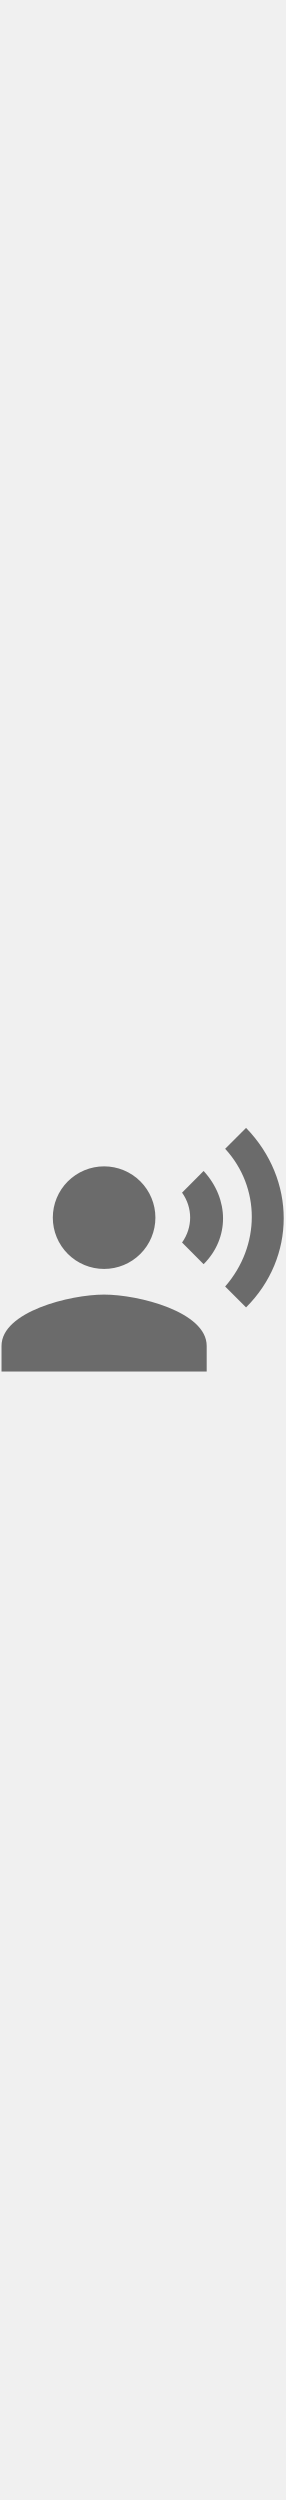
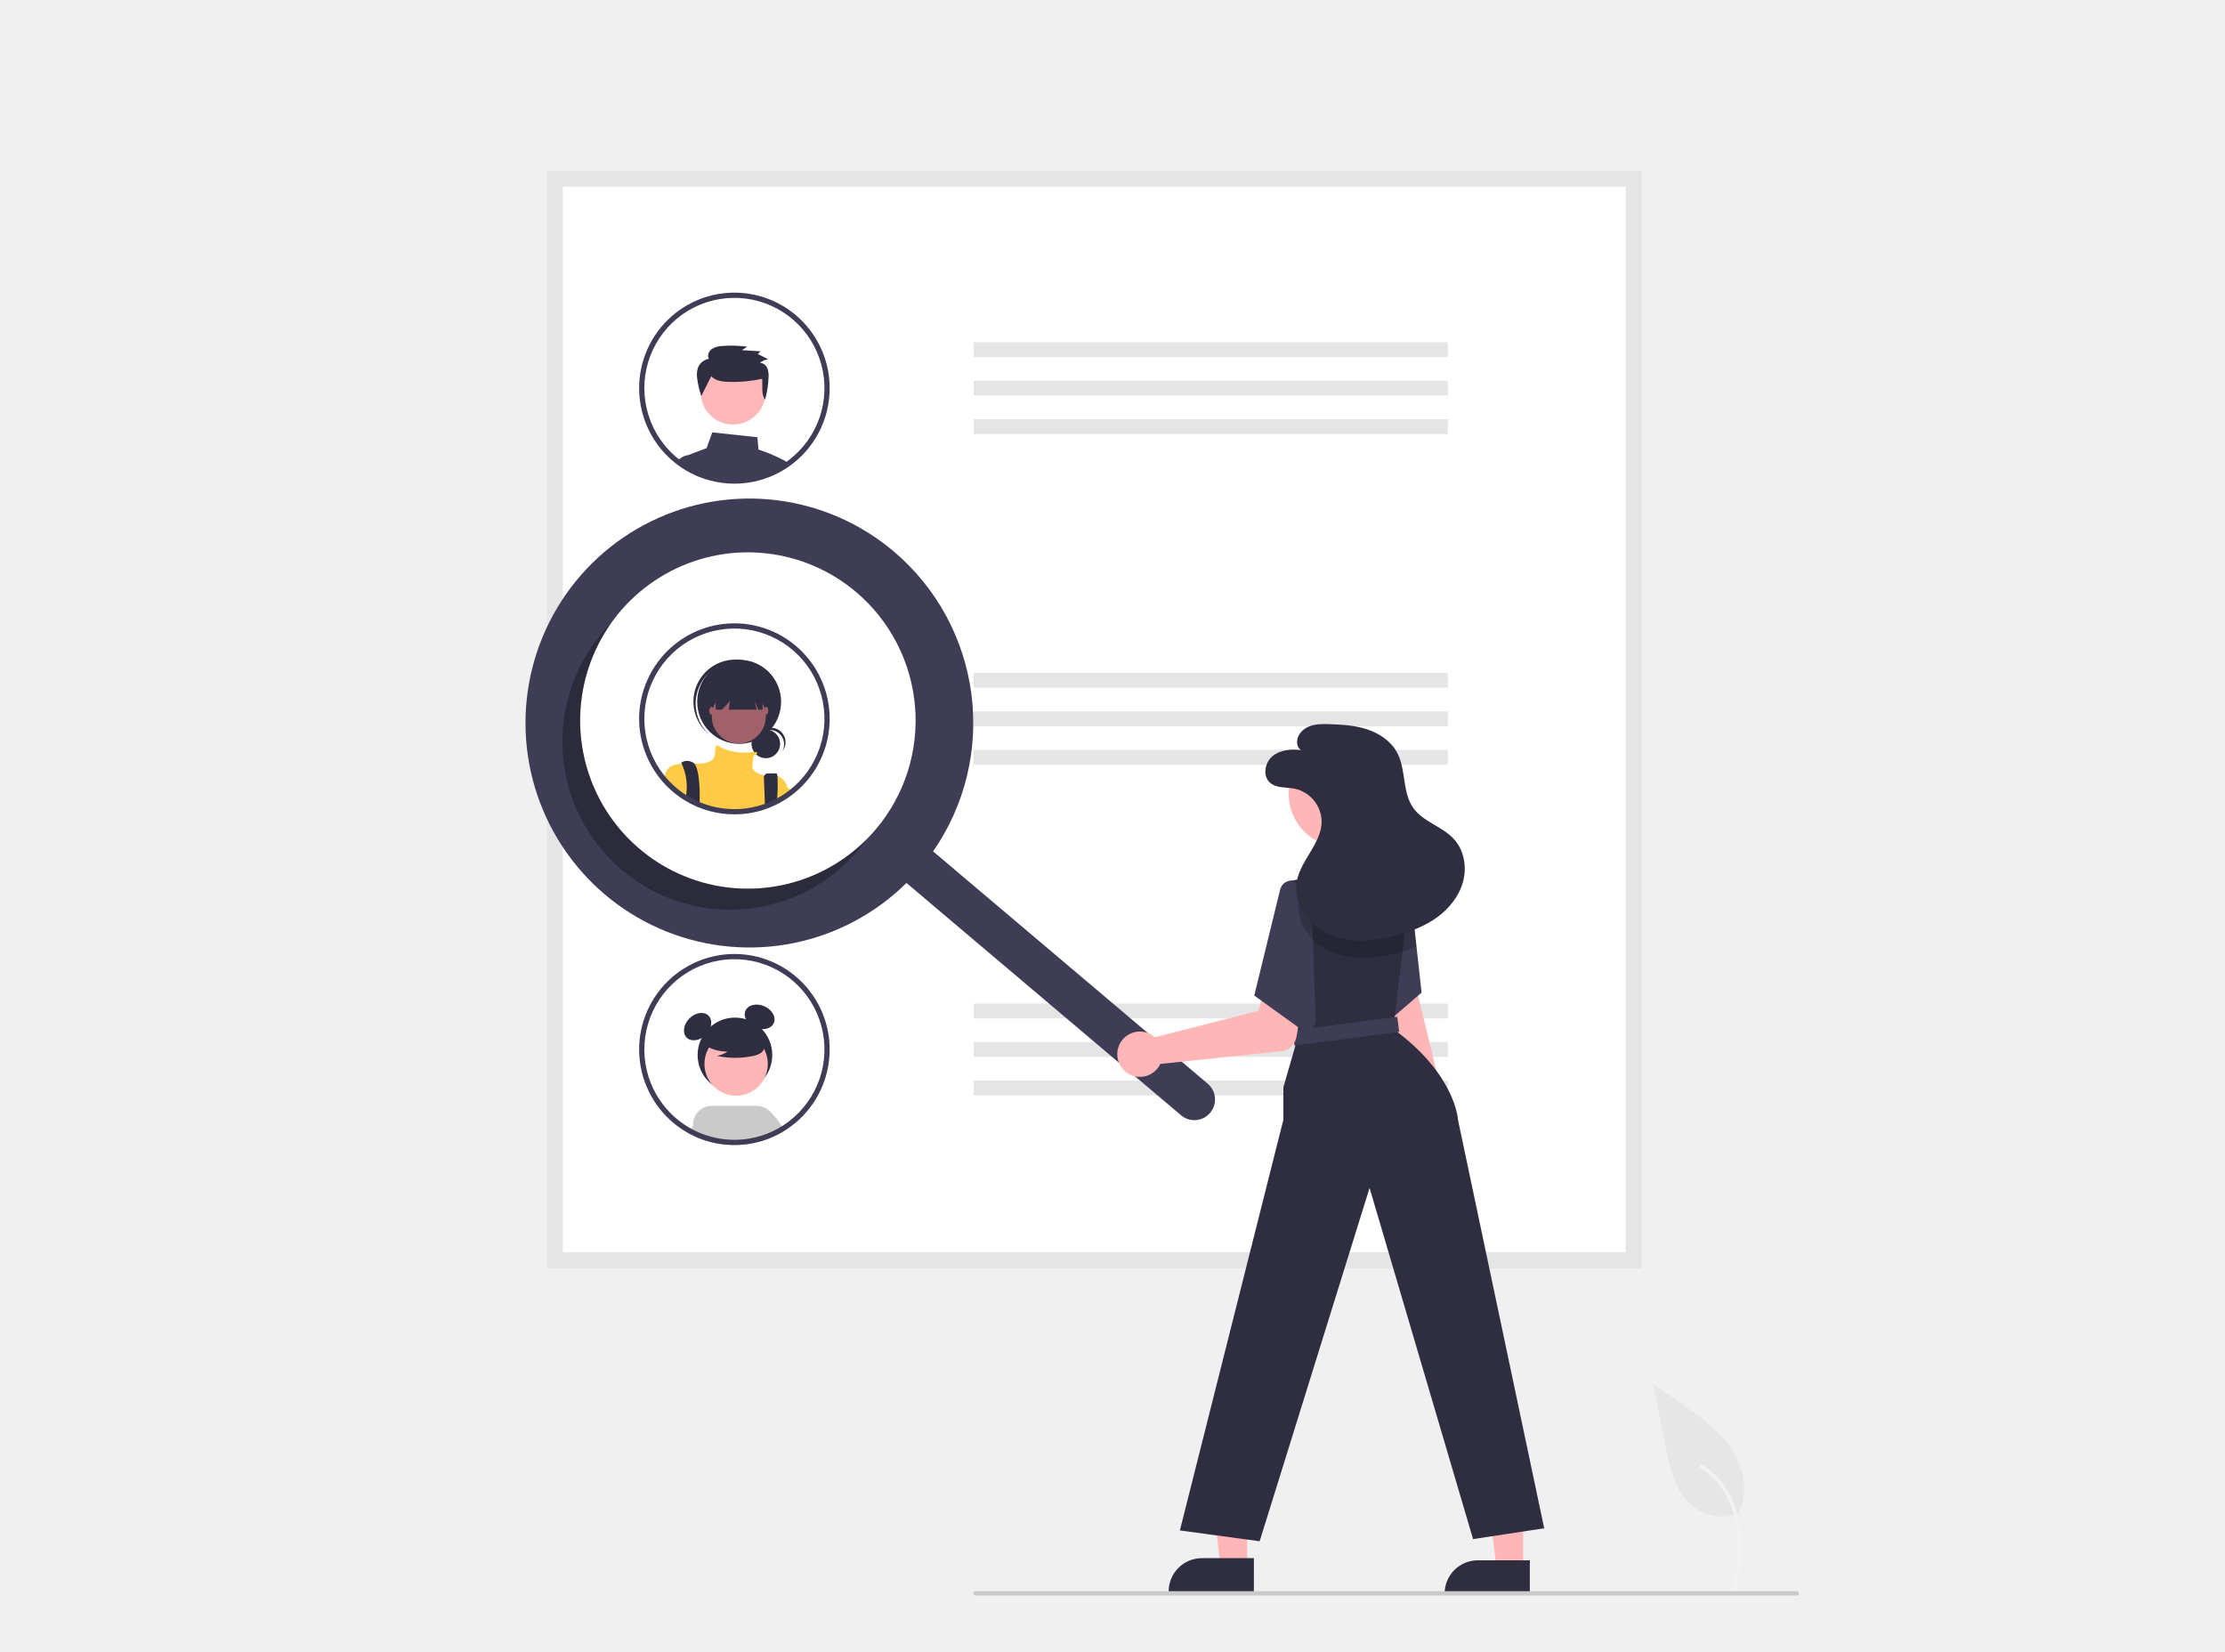
- <svg xmlns="http://www.w3.org/2000/svg" width="8" height="70" viewBox="0 0 81 70" fill="none">
-   <path d="M29.513 11.287C33.37 11.287 37.069 12.819 39.796 15.546C42.523 18.273 44.055 21.972 44.055 25.828C44.055 29.685 42.523 33.383 39.796 36.11C37.069 38.837 33.37 40.37 29.513 40.37C25.657 40.37 21.958 38.837 19.231 36.11C16.504 33.383 14.972 29.685 14.972 25.828C14.972 21.972 16.504 18.273 19.231 15.546C21.958 12.819 25.657 11.287 29.513 11.287ZM29.513 47.64C39.22 47.64 58.596 52.511 58.596 62.181V69.452H0.431V62.181C0.431 52.511 19.807 47.64 29.513 47.64ZM57.724 12.596C65.067 20.593 65.067 31.681 57.724 39.024L51.616 32.881C54.67 28.591 54.67 23.029 51.616 18.739L57.724 12.596ZM69.756 0.381C84.043 15.104 83.934 37.134 69.756 51.276L63.831 45.35C73.901 33.789 73.901 17.285 63.831 6.306L69.756 0.381Z" fill="#6B6B6B" />
+ <svg xmlns="http://www.w3.org/2000/svg" width="512" height="380" viewBox="0 0 512 380" fill="none">
+   <g clip-path="url(#clip0_1689_17409)">
+     <path d="M400.172 348.281C398.345 348.925 396.384 349.086 394.477 348.749C392.57 348.413 390.782 347.589 389.285 346.359C385.472 343.15 384.275 337.864 383.303 332.969L380.426 318.492L386.45 322.651C390.782 325.641 395.211 328.727 398.211 333.058C401.211 337.39 402.52 343.303 400.11 347.989" fill="#E6E6E6" />
+     <path d="M399.657 365.808C400.267 361.356 400.894 356.847 400.466 352.347C400.086 348.351 398.871 344.447 396.394 341.247C395.08 339.551 393.481 338.098 391.668 336.954C391.195 336.655 390.761 337.406 391.231 337.703C394.367 339.69 396.792 342.623 398.158 346.081C399.666 349.926 399.908 354.118 399.646 358.202C399.489 360.672 399.156 363.125 398.82 365.577C398.793 365.688 398.809 365.805 398.865 365.904C398.922 366.004 399.014 366.078 399.123 366.111C399.233 366.141 399.351 366.126 399.451 366.069C399.551 366.012 399.624 365.918 399.655 365.808L399.657 365.808Z" fill="#F2F2F2" />
+     <path d="M377.825 291.86H125.806V39.217H377.825V291.86Z" fill="white" />
+     <path d="M377.825 291.86H125.806V39.217H377.825V291.86ZM129.529 288.127H374.101V42.95H129.529V288.127Z" fill="#E5E5E5" />
+     <path d="M333.179 78.742H224.044V82.15H333.179V78.742Z" fill="#E5E5E5" />
+     <path d="M333.179 87.603H224.044V91.011H333.179V87.603Z" fill="#E5E5E5" />
+     <path d="M333.179 96.467H224.044V99.875H333.179V96.467Z" fill="#E5E5E5" />
+     <path d="M333.179 154.83H224.044V158.238H333.179V154.83Z" fill="#E5E5E5" />
+     <path d="M333.179 163.691H224.044V167.099H333.179V163.691Z" fill="#E5E5E5" />
+     <path d="M333.179 172.551H224.044V175.959H333.179V172.551Z" fill="#E5E5E5" />
+     <path d="M333.179 230.918H224.044V234.326H333.179V230.918Z" fill="#E5E5E5" />
+     <path d="M333.179 239.777H224.044V243.185H333.179V239.777Z" fill="#E5E5E5" />
+     <path d="M333.179 248.639H224.044V252.047H333.179V248.639Z" fill="#E5E5E5" />
+     <path d="M180.355 105.895C178.49 104.91 176.544 104.089 174.538 103.441L174.283 100.605L163.91 99.484L162.591 103.11L158.869 104.51C158.735 104.561 158.609 104.627 158.491 104.707H158.487C158.279 104.848 158.102 105.03 157.967 105.242C157.831 105.453 157.741 105.69 157.7 105.938C157.66 106.185 157.669 106.437 157.727 106.68L157.924 107.489C158.207 107.658 158.499 107.82 158.79 107.974L158.975 108.069C159.4 108.289 159.833 108.499 160.277 108.692C160.368 108.731 160.466 108.771 160.557 108.81C160.565 108.814 160.568 108.814 160.576 108.818C160.785 108.905 160.993 108.988 161.206 109.067C161.904 109.334 162.616 109.563 163.339 109.753C165.184 110.246 167.085 110.495 168.994 110.495C169.69 110.495 170.379 110.463 171.06 110.396C172.615 110.252 174.151 109.941 175.64 109.469C175.644 109.469 175.648 109.465 175.652 109.465C176.593 109.165 177.512 108.799 178.403 108.372C178.407 108.368 178.415 108.368 178.419 108.364C178.619 108.27 178.812 108.167 179.009 108.069L179.103 108.021C179.261 107.938 179.418 107.856 179.576 107.769C179.969 107.552 180.355 107.323 180.736 107.078C180.843 107.015 180.945 106.948 181.051 106.877C181.201 106.779 181.35 106.676 181.496 106.569C181.13 106.333 180.748 106.108 180.355 105.895Z" fill="#3F3D56" />
+     <path d="M160.887 107.644L160.238 104.705H158.542C158.525 104.705 158.508 104.707 158.491 104.709H158.487C157.877 104.761 157.29 104.964 156.779 105.301C156.432 105.523 156.124 105.8 155.866 106.121C156.37 106.504 156.893 106.859 157.432 107.198L157.456 107.21C157.609 107.305 157.767 107.399 157.924 107.49C158.208 107.66 158.499 107.822 158.79 107.975L158.975 108.07C159.4 108.291 159.833 108.5 160.278 108.693C160.368 108.733 160.466 108.772 160.557 108.812C160.565 108.816 160.569 108.816 160.577 108.82C160.785 108.906 160.994 108.989 161.206 109.068L160.887 107.644Z" fill="#3F3D56" />
+     <path d="M168.689 97.694C172.815 97.694 176.16 94.34 176.16 90.204C176.16 86.068 172.815 82.715 168.689 82.715C164.563 82.715 161.218 86.068 161.218 90.204C161.218 94.34 164.563 97.694 168.689 97.694Z" fill="#FFB8B8" />
+     <path d="M163.673 86.555C164.447 87.472 165.755 87.731 166.963 87.837C169.785 87.994 172.616 87.762 175.376 87.149C175.547 88.81 175.081 90.602 176.057 91.969C176.515 90.314 176.781 88.612 176.85 86.896C176.923 86.16 176.827 85.417 176.57 84.723C176.432 84.376 176.2 84.074 175.9 83.852C175.6 83.63 175.244 83.497 174.872 83.468C175.428 83.045 176.08 82.766 176.77 82.655L174.398 81.46L175.007 80.833L170.713 80.569L171.956 79.777C170.084 79.519 168.19 79.459 166.306 79.598C165.425 79.599 164.561 79.839 163.806 80.295C163.097 80.803 162.688 81.813 163.128 82.56C162.577 82.65 162.058 82.881 161.62 83.229C161.183 83.577 160.841 84.031 160.628 84.548C160.358 85.371 160.293 86.247 160.438 87.1C160.6 88.469 160.917 89.816 161.384 91.113L163.673 86.555Z" fill="#2F2E41" />
+     <path d="M189.697 82.084C188.649 79.066 186.956 76.312 184.737 74.017C182.519 71.721 179.827 69.938 176.851 68.792C173.874 67.647 170.684 67.166 167.503 67.383C164.322 67.6 161.226 68.51 158.432 70.05C155.638 71.59 153.212 73.722 151.325 76.298C149.437 78.874 148.133 81.832 147.502 84.965C146.872 88.099 146.931 91.332 147.676 94.44C148.42 97.548 149.832 100.456 151.813 102.961C152.009 103.209 152.214 103.458 152.423 103.699C152.438 103.714 152.45 103.73 152.466 103.746C152.979 104.338 153.524 104.902 154.099 105.434C154.249 105.572 154.406 105.714 154.563 105.849C154.862 106.117 155.169 106.373 155.488 106.618C155.614 106.717 155.736 106.815 155.866 106.91C156.37 107.292 156.893 107.648 157.432 107.987L157.456 107.999C157.609 108.093 157.767 108.188 157.924 108.279C158.207 108.448 158.499 108.61 158.79 108.764L158.975 108.859C159.4 109.08 159.833 109.289 160.277 109.482C160.368 109.521 160.466 109.561 160.557 109.6C160.565 109.604 160.568 109.604 160.576 109.608C160.785 109.695 160.993 109.778 161.206 109.857C161.904 110.124 162.616 110.353 163.339 110.543C165.184 111.036 167.085 111.285 168.994 111.285C169.69 111.285 170.379 111.253 171.06 111.186C172.615 111.042 174.151 110.731 175.64 110.259C175.644 110.259 175.648 110.255 175.652 110.255C176.593 109.955 177.512 109.59 178.403 109.162C178.407 109.158 178.415 109.158 178.419 109.155C178.619 109.06 178.812 108.957 179.009 108.859L179.103 108.811C179.261 108.728 179.418 108.646 179.576 108.559C179.969 108.342 180.355 108.113 180.736 107.868C180.843 107.805 180.945 107.738 181.051 107.667C181.201 107.569 181.35 107.466 181.496 107.36C181.689 107.225 181.881 107.087 182.07 106.945C182.129 106.902 182.192 106.859 182.251 106.811C185.938 104.006 188.644 100.102 189.982 95.66C191.319 91.218 191.219 86.466 189.697 82.084ZM181.527 105.853C181.397 105.955 181.264 106.054 181.13 106.145C181 106.243 180.87 106.338 180.736 106.425C180.622 106.507 180.508 106.586 180.39 106.661L180.355 106.685C180.268 106.744 180.182 106.799 180.095 106.855C179.768 107.06 179.438 107.257 179.103 107.446L178.997 107.506C178.847 107.588 178.698 107.667 178.548 107.746C178.529 107.758 178.505 107.766 178.485 107.778L178.462 107.79C178.273 107.888 178.08 107.983 177.887 108.074C177.143 108.433 176.377 108.744 175.593 109.005C175.491 109.04 175.388 109.076 175.286 109.107C173.876 109.557 172.423 109.853 170.95 109.991C170.304 110.05 169.651 110.082 168.994 110.082C167.188 110.085 165.39 109.849 163.646 109.379C162.751 109.145 161.874 108.847 161.021 108.488C160.978 108.468 160.93 108.452 160.887 108.433C160.84 108.413 160.797 108.397 160.753 108.377C160.706 108.358 160.663 108.338 160.616 108.314C160.246 108.152 159.88 107.975 159.522 107.79L159.349 107.699C158.912 107.47 158.483 107.225 158.066 106.965C157.944 106.89 157.818 106.811 157.7 106.728C157.668 106.709 157.641 106.689 157.609 106.669C157.33 106.484 157.05 106.29 156.779 106.089C156.594 105.951 156.409 105.813 156.228 105.671C155.925 105.442 155.634 105.198 155.35 104.945C155.201 104.819 155.055 104.681 154.914 104.551C154.356 104.034 153.827 103.486 153.332 102.91C153.166 102.72 153.005 102.531 152.851 102.334C152.817 102.295 152.784 102.254 152.753 102.211C150.196 98.977 148.658 95.052 148.336 90.938C148.013 86.824 148.92 82.707 150.94 79.111C152.961 75.516 156.005 72.605 159.682 70.751C163.36 68.896 167.505 68.182 171.589 68.699C175.674 69.216 179.512 70.94 182.614 73.653C185.717 76.365 187.943 79.943 189.009 83.929C190.076 87.915 189.933 92.129 188.601 96.034C187.268 99.938 184.806 103.357 181.527 105.853Z" fill="#3F3D56" />
+     <path d="M189.697 158.172C188.649 155.153 186.957 152.4 184.738 150.105C182.519 147.809 179.828 146.026 176.851 144.88C173.874 143.735 170.684 143.254 167.503 143.471C164.322 143.688 161.227 144.598 158.432 146.138C155.638 147.678 153.213 149.81 151.325 152.386C149.437 154.962 148.133 157.92 147.503 161.053C146.873 164.186 146.932 167.42 147.676 170.528C148.421 173.636 149.832 176.544 151.813 179.049C152.01 179.297 152.214 179.546 152.423 179.786C152.439 179.802 152.45 179.818 152.466 179.834C152.979 180.426 153.524 180.99 154.099 181.522C154.249 181.66 154.406 181.802 154.564 181.936C154.863 182.205 155.17 182.461 155.488 182.706C156.111 183.198 156.76 183.655 157.432 184.075L157.456 184.086C157.893 184.359 158.337 184.611 158.79 184.852L158.975 184.947C159.4 185.167 159.833 185.376 160.278 185.57C160.368 185.609 160.466 185.649 160.557 185.688C160.565 185.692 160.569 185.692 160.577 185.696C161.475 186.071 162.398 186.383 163.339 186.631C165.184 187.124 167.085 187.373 168.994 187.373C169.691 187.373 170.379 187.341 171.06 187.274C172.615 187.13 174.151 186.819 175.641 186.347C175.645 186.347 175.648 186.343 175.652 186.343C176.593 186.043 177.512 185.677 178.403 185.25C178.407 185.246 178.415 185.246 178.419 185.242C178.619 185.148 178.812 185.045 179.009 184.946L179.104 184.899C179.261 184.816 179.418 184.733 179.576 184.647C179.969 184.43 180.355 184.201 180.737 183.956C180.843 183.893 180.945 183.826 181.051 183.755C181.398 183.526 181.74 183.282 182.071 183.033C182.13 182.99 182.193 182.946 182.252 182.899C185.938 180.094 188.644 176.19 189.982 171.748C191.319 167.306 191.22 162.554 189.697 158.172Z" fill="white" />
+     <path d="M176.228 174.453C178.043 174.453 179.514 172.978 179.514 171.159C179.514 169.34 178.043 167.865 176.228 167.865C174.414 167.865 172.943 169.34 172.943 171.159C172.943 172.978 174.414 174.453 176.228 174.453Z" fill="#2F2E41" />
+     <path d="M177.144 167.958C177.712 167.958 178.271 168.106 178.766 168.387C179.26 168.669 179.673 169.074 179.965 169.564C180.256 170.053 180.416 170.61 180.429 171.18C180.441 171.75 180.306 172.313 180.036 172.815C180.321 172.458 180.528 172.045 180.645 171.603C180.762 171.161 180.785 170.699 180.715 170.248C180.644 169.796 180.48 169.364 180.233 168.979C179.986 168.594 179.662 168.265 179.282 168.013C178.901 167.761 178.473 167.591 178.023 167.514C177.573 167.437 177.112 167.455 176.67 167.566C176.228 167.677 175.813 167.88 175.453 168.161C175.093 168.441 174.795 168.794 174.579 169.197C174.886 168.81 175.276 168.498 175.72 168.284C176.164 168.069 176.651 167.958 177.144 167.958Z" fill="#2F2E41" />
+     <path d="M170.089 171.154C175.419 171.154 179.74 166.822 179.74 161.478C179.74 156.135 175.419 151.803 170.089 151.803C164.758 151.803 160.437 156.135 160.437 161.478C160.437 166.822 164.758 171.154 170.089 171.154Z" fill="#2F2E41" />
+     <path d="M162.514 155.473C164.177 153.598 166.501 152.444 168.997 152.255C171.493 152.066 173.964 152.856 175.889 154.459C175.811 154.383 175.732 154.307 175.651 154.235C173.744 152.522 171.237 151.639 168.681 151.78C166.125 151.921 163.73 153.074 162.022 154.985C160.314 156.896 159.433 159.41 159.574 161.972C159.714 164.534 160.864 166.935 162.771 168.648C162.789 168.664 162.807 168.68 162.826 168.697C162.908 168.77 162.992 168.839 163.076 168.909C161.262 167.179 160.19 164.811 160.085 162.305C159.981 159.798 160.851 157.349 162.514 155.473Z" fill="#2F2E41" />
+     <path d="M170.007 171.072C173.44 171.072 176.223 168.282 176.223 164.841C176.223 161.399 173.44 158.609 170.007 158.609C166.574 158.609 163.791 161.399 163.791 164.841C163.791 168.282 166.574 171.072 170.007 171.072Z" fill="#A0616A" />
+     <path d="M181.13 181.075V183.166C180.748 183.41 180.363 183.639 179.969 183.856C179.812 183.943 179.655 184.026 179.497 184.109L179.403 184.156C179.206 184.255 179.013 184.357 178.812 184.452C178.809 184.456 178.8 184.456 178.797 184.46C177.906 184.887 176.987 185.252 176.046 185.553C176.042 185.553 176.038 185.557 176.034 185.557C174.545 186.029 173.009 186.34 171.453 186.484C170.773 186.551 170.084 186.582 169.387 186.582C167.478 186.583 165.577 186.333 163.733 185.841C162.792 185.593 161.869 185.28 160.97 184.906C160.962 184.902 160.958 184.902 160.95 184.898C160.86 184.858 160.762 184.819 160.671 184.779C160.226 184.586 159.793 184.377 159.368 184.156L159.184 184.061C158.731 183.821 158.286 183.568 157.85 183.296L157.826 183.284C157.153 182.864 156.504 182.407 155.882 181.915C155.563 181.671 155.256 181.414 154.957 181.146C154.8 181.012 154.642 180.87 154.493 180.732C153.918 180.2 153.373 179.636 152.86 179.043C152.928 178.633 153.028 178.228 153.159 177.832L153.163 177.828C153.186 177.761 153.214 177.695 153.245 177.631C153.267 177.575 153.292 177.519 153.32 177.465C154.024 176.144 155.3 175.816 156.881 175.745C157.775 175.706 158.762 175.749 159.805 175.738C160.356 175.734 160.927 175.714 161.497 175.663C165.098 175.335 164.445 173.205 164.606 172.057C164.768 170.944 165.767 171.907 165.834 171.97L165.838 171.974C167.876 172.93 170.13 173.326 172.37 173.122C172.756 173.075 173.142 173.047 173.527 173.035C174.543 173.023 174.322 173.315 173.972 173.556C173.802 173.668 173.625 173.768 173.441 173.856C173.441 173.856 173.279 174.842 173.114 176.317C172.957 177.73 175.656 178.393 175.881 178.444C175.885 178.447 175.891 178.448 175.896 178.448C176.882 178.191 177.92 178.219 178.891 178.527H178.895C179.45 178.731 179.945 179.071 180.335 179.516C180.726 179.962 180.999 180.497 181.13 181.075Z" fill="#FFCB47" />
+     <path d="M161.009 183.614C161.009 183.906 161.002 184.186 160.99 184.45C160.986 184.608 160.978 184.762 160.97 184.908C160.962 184.904 160.958 184.904 160.95 184.9C160.86 184.86 160.762 184.821 160.671 184.781C160.226 184.588 159.794 184.379 159.368 184.158L159.184 184.063C158.731 183.823 158.286 183.57 157.85 183.298C157.861 183.16 157.881 183.022 157.901 182.884C157.944 182.58 157.979 182.272 158.003 181.969C158.158 179.835 157.772 177.696 156.881 175.751V175.747C156.803 175.59 156.756 175.503 156.756 175.503C156.756 175.503 157.901 174.517 159.534 175.503C159.638 175.564 159.73 175.644 159.805 175.739C160.789 176.903 161.057 180.817 161.009 183.614Z" fill="#2F2E41" />
+     <path d="M178.879 183.076C178.863 183.517 178.84 183.979 178.812 184.448V184.452C178.808 184.456 178.8 184.456 178.797 184.46C177.906 184.887 176.987 185.253 176.046 185.553C176.042 185.553 176.038 185.557 176.034 185.557L175.991 184.448L175.987 184.302L175.778 178.906C175.773 178.784 175.792 178.662 175.835 178.547C175.877 178.432 175.943 178.328 176.027 178.239C176.111 178.151 176.213 178.08 176.325 178.032C176.437 177.984 176.557 177.959 176.679 177.959H178.675C178.773 177.959 178.844 178.16 178.891 178.523V178.527C178.988 180.042 178.984 181.561 178.879 183.076Z" fill="#2F2E41" />
+     <path d="M164.69 157.051V163.284H166.13L167.962 161.316L167.716 163.284H174.08L173.686 161.316L174.473 163.284H175.488V157.051H164.69Z" fill="#2F2E41" />
+     <path d="M163.709 164.429C163.98 164.429 164.199 164.025 164.199 163.527C164.199 163.029 163.98 162.625 163.709 162.625C163.438 162.625 163.218 163.029 163.218 163.527C163.218 164.025 163.438 164.429 163.709 164.429Z" fill="#A0616A" />
+     <path d="M176.305 164.429C176.576 164.429 176.796 164.025 176.796 163.527C176.796 163.029 176.576 162.625 176.305 162.625C176.034 162.625 175.814 163.029 175.814 163.527C175.814 164.025 176.034 164.429 176.305 164.429Z" fill="#A0616A" />
+     <path d="M182.464 182.243C182.134 182.492 181.791 182.736 181.445 182.965C181.339 183.036 181.236 183.103 181.13 183.166C180.748 183.411 180.363 183.64 179.969 183.857C179.812 183.943 179.654 184.026 179.497 184.109V179.762C179.497 179.762 180.127 180.267 181.13 181.107C181.256 181.213 181.386 181.324 181.524 181.442C181.815 181.687 182.13 181.955 182.464 182.243Z" fill="#FFCB47" />
+     <path d="M189.697 158.172C188.649 155.153 186.957 152.4 184.738 150.105C182.519 147.809 179.828 146.026 176.851 144.88C173.874 143.735 170.684 143.254 167.503 143.471C164.322 143.688 161.227 144.598 158.432 146.138C155.638 147.678 153.213 149.81 151.325 152.386C149.437 154.962 148.133 157.92 147.503 161.053C146.873 164.186 146.932 167.42 147.676 170.528C148.421 173.636 149.832 176.544 151.813 179.049C152.01 179.297 152.214 179.546 152.423 179.786C152.439 179.802 152.45 179.818 152.466 179.834C152.979 180.426 153.524 180.99 154.099 181.522C154.249 181.66 154.406 181.802 154.564 181.936C154.863 182.205 155.17 182.461 155.488 182.706C156.111 183.198 156.76 183.655 157.432 184.075L157.456 184.086C157.893 184.359 158.337 184.611 158.79 184.852L158.975 184.947C159.4 185.167 159.833 185.376 160.278 185.57C160.368 185.609 160.466 185.649 160.557 185.688C160.565 185.692 160.569 185.692 160.577 185.696C161.475 186.071 162.398 186.383 163.339 186.631C165.184 187.124 167.085 187.373 168.994 187.373C169.691 187.373 170.379 187.341 171.06 187.274C172.615 187.13 174.151 186.819 175.641 186.347C175.645 186.347 175.648 186.343 175.652 186.343C176.593 186.043 177.512 185.677 178.403 185.25C178.407 185.246 178.415 185.246 178.419 185.242C178.619 185.148 178.812 185.045 179.009 184.946L179.104 184.899C179.261 184.816 179.418 184.733 179.576 184.647C179.969 184.43 180.355 184.201 180.737 183.956C180.843 183.893 180.945 183.826 181.051 183.755C181.398 183.526 181.74 183.282 182.071 183.033C182.13 182.99 182.193 182.946 182.252 182.899C185.938 180.094 188.644 176.19 189.982 171.748C191.319 167.306 191.22 162.554 189.697 158.172ZM181.528 181.94C181.398 182.043 181.264 182.142 181.13 182.232C181 182.331 180.87 182.426 180.737 182.512C180.623 182.595 180.508 182.674 180.39 182.749C180.292 182.816 180.194 182.879 180.095 182.942C179.769 183.148 179.438 183.345 179.104 183.534L178.997 183.593C178.848 183.676 178.698 183.755 178.549 183.834C178.529 183.846 178.505 183.854 178.486 183.866L178.462 183.877C178.273 183.976 178.08 184.071 177.888 184.161C177.143 184.521 176.377 184.832 175.593 185.092C175.491 185.128 175.389 185.163 175.286 185.195C173.877 185.644 172.423 185.941 170.95 186.079C170.304 186.138 169.651 186.169 168.994 186.169C167.188 186.173 165.39 185.937 163.646 185.467C162.751 185.233 161.874 184.935 161.021 184.576C160.931 184.54 160.84 184.501 160.754 184.465C160.707 184.445 160.663 184.426 160.616 184.402C160.246 184.24 159.88 184.063 159.522 183.877L159.349 183.787C158.912 183.558 158.483 183.313 158.066 183.053C157.913 182.958 157.759 182.86 157.61 182.757C157.137 182.445 156.677 182.11 156.228 181.759C155.925 181.53 155.634 181.286 155.351 181.033C155.201 180.907 155.056 180.769 154.914 180.639C154.356 180.122 153.828 179.574 153.332 178.997C153.167 178.808 153.005 178.619 152.852 178.422C152.817 178.383 152.784 178.342 152.753 178.299C150.197 175.065 148.659 171.14 148.336 167.026C148.013 162.912 148.92 158.795 150.941 155.199C152.962 151.604 156.005 148.693 159.682 146.839C163.36 144.984 167.505 144.27 171.59 144.787C175.674 145.304 179.512 147.028 182.615 149.741C185.717 152.453 187.943 156.031 189.01 160.017C190.076 164.003 189.934 168.217 188.601 172.121C187.268 176.026 184.806 179.444 181.528 181.94Z" fill="#3F3D56" />
+     <path d="M169.118 251.36C173.861 251.36 177.707 247.505 177.707 242.749C177.707 237.994 173.861 234.139 169.118 234.139C164.374 234.139 160.529 237.994 160.529 242.749C160.529 247.505 164.374 251.36 169.118 251.36Z" fill="#2F2E41" />
+     <path d="M162.413 238.107C163.801 236.716 164.083 234.742 163.042 233.698C162.001 232.655 160.032 232.937 158.644 234.328C157.256 235.72 156.974 237.694 158.015 238.737C159.056 239.781 161.026 239.499 162.413 238.107Z" fill="#2F2E41" />
+     <path d="M178.07 235.371C178.648 234.014 177.654 232.287 175.849 231.514C174.043 230.741 172.111 231.215 171.533 232.572C170.955 233.929 171.949 235.656 173.754 236.429C175.559 237.202 177.492 236.728 178.07 235.371Z" fill="#2F2E41" />
+     <path d="M179.392 259.451L178.38 257.855C177.95 256.893 177.158 256.142 176.177 255.764C175.196 255.387 174.105 255.415 173.145 255.842C172.184 256.269 171.431 257.06 171.051 258.042C170.671 259.025 170.695 260.118 171.117 261.082L171.405 262.117L171.732 263.29C173.058 263.123 174.366 262.836 175.641 262.435C175.645 262.435 175.649 262.433 175.651 262.43C176.594 262.131 177.514 261.766 178.405 261.336C178.409 261.331 178.414 261.331 178.419 261.326C178.618 261.232 178.811 261.132 179.01 261.033C179.042 261.018 179.074 261.002 179.104 260.983C179.263 260.903 179.421 260.819 179.575 260.734C179.734 260.65 179.888 260.56 180.036 260.466L179.392 259.451Z" fill="#CACACA" />
+     <path d="M169.39 252.111C173.416 252.111 176.68 248.84 176.68 244.804C176.68 240.768 173.416 237.496 169.39 237.496C165.364 237.496 162.101 240.768 162.101 244.804C162.101 248.84 165.364 252.111 169.39 252.111Z" fill="#FFB6B6" />
+     <path d="M179.918 259.136C179.113 257.796 178.115 256.582 176.956 255.536C176.162 254.824 175.134 254.431 174.069 254.432H163.8C163.209 254.431 162.623 254.553 162.08 254.788C161.537 255.024 161.048 255.369 160.643 255.801C160.238 256.234 159.926 256.745 159.726 257.303C159.526 257.861 159.442 258.455 159.479 259.047C159.502 259.38 159.562 259.711 159.658 260.031C159.731 260.263 159.823 260.49 159.931 260.708L160.437 261.722C160.477 261.737 160.516 261.757 160.556 261.772C160.566 261.777 160.571 261.777 160.576 261.782C160.784 261.866 160.993 261.951 161.206 262.03C161.904 262.298 162.616 262.527 163.339 262.717C164.503 263.03 165.691 263.244 166.891 263.358C167.59 263.423 168.29 263.458 168.994 263.458C169.694 263.458 170.378 263.423 171.063 263.358C171.286 263.338 171.509 263.313 171.732 263.288C173.058 263.121 174.366 262.834 175.641 262.433C175.645 262.433 175.649 262.431 175.651 262.428C176.594 262.129 177.514 261.764 178.405 261.334C178.409 261.329 178.414 261.329 178.419 261.324C178.618 261.23 178.811 261.13 179.01 261.031C179.042 261.016 179.074 261 179.104 260.981C179.263 260.901 179.421 260.817 179.575 260.732C179.734 260.648 179.888 260.558 180.036 260.464C180.195 260.379 180.344 260.285 180.498 260.19C180.309 259.817 180.116 259.469 179.918 259.136Z" fill="#CACACA" />
+     <path d="M165.66 255.765C164.71 255.32 163.622 255.27 162.635 255.625C161.648 255.981 160.842 256.715 160.392 257.665L159.479 259.048L159.043 259.709L158.378 260.713C158.517 260.788 158.651 260.863 158.79 260.937L158.973 261.032C159.4 261.251 159.832 261.459 160.278 261.653C160.328 261.678 160.382 261.698 160.437 261.723C160.477 261.738 160.516 261.758 160.556 261.773C160.566 261.778 160.571 261.778 160.576 261.783C160.784 261.867 160.992 261.952 161.206 262.031C161.904 262.299 162.616 262.528 163.339 262.718C164.503 263.031 165.691 263.245 166.89 263.359L167.238 262.181L167.575 261.057C168.02 260.1 168.068 259.006 167.709 258.014C167.35 257.022 166.613 256.213 165.66 255.765Z" fill="#CACACA" />
+     <path d="M161.73 240.206C163.396 241.357 165.373 241.97 167.396 241.962C166.675 242.463 165.853 242.802 164.988 242.955C167.678 243.533 170.458 243.549 173.154 243.001C173.754 242.904 174.332 242.705 174.864 242.412C175.129 242.264 175.36 242.061 175.542 241.817C175.723 241.574 175.852 241.294 175.919 240.997C176.098 239.971 175.301 239.039 174.472 238.411C173.203 237.464 171.74 236.811 170.188 236.5C168.637 236.19 167.036 236.228 165.501 236.614C164.479 236.82 163.548 237.347 162.845 238.119C162.504 238.512 162.299 239.004 162.258 239.523C162.218 240.041 162.345 240.559 162.621 241L161.73 240.206Z" fill="#2F2E41" />
+     <path d="M189.7 234.256C188.652 231.237 186.959 228.484 184.741 226.188C182.522 223.892 179.83 222.109 176.854 220.963C173.877 219.817 170.687 219.336 167.505 219.553C164.324 219.77 161.228 220.68 158.434 222.22C155.639 223.76 153.214 225.892 151.326 228.468C149.438 231.045 148.134 234.003 147.504 237.136C146.873 240.27 146.933 243.504 147.677 246.612C148.422 249.72 149.834 252.628 151.815 255.133C152.009 255.382 152.217 255.63 152.425 255.869C152.437 255.887 152.451 255.903 152.465 255.919C152.979 256.511 153.525 257.074 154.102 257.604C154.251 257.744 154.405 257.888 154.563 258.022C154.861 258.291 155.169 258.544 155.491 258.788C155.615 258.887 155.739 258.987 155.868 259.081C156.369 259.464 156.895 259.817 157.431 260.161C157.44 260.161 157.449 260.164 157.455 260.171C157.609 260.265 157.768 260.36 157.927 260.449C158.075 260.539 158.229 260.628 158.378 260.713C158.517 260.787 158.651 260.862 158.79 260.936L158.973 261.031C159.4 261.25 159.832 261.459 160.278 261.652C160.328 261.677 160.382 261.697 160.437 261.722C160.477 261.737 160.516 261.757 160.556 261.772C160.566 261.777 160.571 261.777 160.576 261.782C160.784 261.866 160.992 261.951 161.206 262.03C161.904 262.298 162.616 262.527 163.339 262.717C164.503 263.03 165.691 263.245 166.891 263.358C167.59 263.423 168.29 263.458 168.994 263.458C169.693 263.458 170.378 263.423 171.063 263.358C171.286 263.338 171.509 263.313 171.732 263.289C173.058 263.121 174.366 262.835 175.641 262.433C175.645 262.433 175.648 262.431 175.651 262.428C176.594 262.129 177.514 261.764 178.404 261.334C178.409 261.329 178.414 261.329 178.419 261.324C178.618 261.23 178.811 261.13 179.009 261.031C179.042 261.016 179.073 261 179.104 260.981C179.262 260.902 179.421 260.817 179.575 260.732C179.734 260.648 179.887 260.558 180.036 260.464C180.195 260.379 180.344 260.285 180.498 260.19C180.577 260.141 180.657 260.091 180.736 260.041C180.845 259.977 180.944 259.912 181.053 259.837C181.202 259.743 181.351 259.638 181.495 259.534C181.688 259.4 181.882 259.26 182.07 259.116C182.134 259.075 182.195 259.03 182.254 258.982C185.938 256.175 188.642 252.271 189.979 247.83C191.316 243.389 191.219 238.638 189.7 234.256ZM181.53 258.022C181.4 258.127 181.267 258.226 181.133 258.316C180.999 258.415 180.87 258.51 180.736 258.599C180.622 258.679 180.508 258.758 180.389 258.833C180.378 258.842 180.366 258.851 180.354 258.858C180.27 258.917 180.18 258.972 180.096 259.027C180.036 259.062 179.977 259.101 179.917 259.136C179.744 259.246 179.57 259.35 179.392 259.449C179.297 259.509 179.198 259.564 179.104 259.619C179.069 259.638 179.034 259.658 179 259.678C178.846 259.763 178.697 259.837 178.548 259.917C178.528 259.932 178.504 259.937 178.489 259.952C178.479 259.952 178.471 259.955 178.464 259.962C178.275 260.061 178.082 260.156 177.889 260.245C177.144 260.604 176.376 260.915 175.592 261.175C175.492 261.21 175.388 261.25 175.289 261.28C174.024 261.682 172.723 261.962 171.405 262.115C171.256 262.135 171.102 262.15 170.948 262.165C170.304 262.224 169.654 262.254 168.994 262.254C168.409 262.254 167.818 262.229 167.238 262.18C166.025 262.078 164.823 261.869 163.646 261.553C162.751 261.319 161.874 261.02 161.022 260.658C160.977 260.638 160.933 260.623 160.888 260.603C160.839 260.583 160.799 260.568 160.754 260.548C160.705 260.529 160.665 260.509 160.615 260.484C160.293 260.345 159.971 260.19 159.658 260.031C159.613 260.006 159.569 259.987 159.524 259.962L159.351 259.872C159.246 259.817 159.142 259.763 159.043 259.708C158.711 259.529 158.383 259.335 158.066 259.136C157.947 259.062 157.818 258.982 157.699 258.902L157.609 258.843C157.331 258.654 157.054 258.465 156.781 258.261C156.597 258.122 156.409 257.987 156.23 257.843C155.928 257.614 155.635 257.371 155.352 257.117C155.203 256.993 155.055 256.854 154.916 256.724C154.357 256.208 153.829 255.66 153.333 255.083C153.17 254.894 153.006 254.705 152.852 254.506C152.817 254.467 152.788 254.427 152.753 254.382C150.195 251.147 148.657 247.222 148.334 243.108C148.011 238.993 148.917 234.875 150.938 231.279C152.959 227.683 156.003 224.772 159.681 222.917C163.359 221.062 167.504 220.347 171.589 220.864C175.674 221.381 179.513 223.106 182.616 225.818C185.719 228.531 187.946 232.109 189.012 236.095C190.079 240.082 189.937 244.297 188.604 248.202C187.271 252.107 184.808 255.526 181.53 258.022Z" fill="#3F3D56" />
+     <path d="M205.67 126.885C198.037 120.428 188.696 116.334 178.784 115.102C168.872 113.869 158.816 115.552 149.841 119.944C140.865 124.337 133.357 131.25 128.229 139.842C123.101 148.434 120.575 158.336 120.958 168.341C121.341 178.346 124.617 188.024 130.387 196.197C136.157 204.37 144.172 210.686 153.457 214.375C162.742 218.065 172.896 218.97 182.685 216.979C192.474 214.989 201.474 210.189 208.591 203.164L271.79 256.623C272.752 257.434 273.996 257.829 275.248 257.722C276.5 257.615 277.659 257.015 278.471 256.053C279.282 255.091 279.68 253.845 279.577 252.59C279.474 251.334 278.878 250.17 277.921 249.354L277.914 249.348L214.715 195.889C222.057 185.326 225.199 172.395 223.526 159.631C221.853 146.866 215.485 135.188 205.67 126.885ZM201.596 190.741C196.672 196.591 190.129 200.845 182.794 202.967C175.458 205.088 167.66 204.981 160.385 202.66C153.11 200.338 146.685 195.906 141.923 189.924C137.161 183.942 134.275 176.679 133.63 169.053C132.986 161.427 134.612 153.78 138.302 147.08C141.993 140.38 147.582 134.928 154.364 131.412C161.146 127.897 168.815 126.477 176.402 127.331C183.989 128.185 191.153 131.275 196.987 136.211C204.812 142.83 209.693 152.293 210.557 162.519C211.422 172.746 208.198 182.897 201.596 190.741Z" fill="#3F3D56" />
+     <path opacity="0.3" d="M147.201 195.361C139.795 189.097 135.011 180.269 133.797 170.632C132.584 160.995 135.03 151.253 140.65 143.34C139.912 144.085 139.199 144.865 138.51 145.681C135.241 149.565 132.767 154.056 131.229 158.898C129.691 163.741 129.12 168.839 129.548 173.903C129.976 178.967 131.395 183.896 133.723 188.41C136.051 192.924 139.244 196.934 143.118 200.211C146.992 203.488 151.473 205.969 156.303 207.51C161.133 209.051 166.219 209.624 171.27 209.195C176.321 208.766 181.239 207.344 185.742 205.01C190.244 202.676 194.245 199.475 197.514 195.592C198.201 194.775 198.848 193.938 199.456 193.082C192.62 199.967 183.452 204.024 173.772 204.446C164.091 204.868 154.606 201.625 147.201 195.361Z" fill="black" />
+     <path d="M333.079 258.623C333.573 258.018 333.928 257.313 334.121 256.556C334.313 255.799 334.337 255.009 334.192 254.242C334.047 253.475 333.736 252.749 333.281 252.115C332.825 251.481 332.237 250.955 331.557 250.574L320.037 203.307L311.634 205.996L324.073 252.941C323.51 254.129 323.401 255.482 323.767 256.745C324.133 258.007 324.948 259.092 326.059 259.792C327.169 260.492 328.497 260.76 329.79 260.545C331.084 260.329 332.255 259.645 333.079 258.623Z" fill="#FFB6B6" />
+     <path d="M327.125 228.389L320.984 233.7L312.392 241.125L308.597 221.661L308.2 219.637L307.887 218.03L316.593 202.828L323.851 203.245L324.347 203.275L324.357 203.385L324.471 204.405L325.959 217.821L325.994 218.145L327.125 228.389Z" fill="#3F3D56" />
+     <path d="M286.984 360.507L280.903 360.506L278.009 336.99L286.985 336.991L286.984 360.507Z" fill="#FFB6B6" />
+     <path d="M288.535 366.417L268.925 366.416V366.167C268.925 364.138 269.73 362.192 271.161 360.757C272.592 359.322 274.534 358.516 276.558 358.516H276.559L288.536 358.516L288.535 366.417Z" fill="#2F2E41" />
+     <path d="M350.48 361.003L344.399 361.002L341.506 337.486L350.482 337.487L350.48 361.003Z" fill="#FFB6B6" />
+     <path d="M352.032 366.915L332.422 366.914V366.665C332.422 364.636 333.226 362.69 334.657 361.255C336.089 359.82 338.03 359.014 340.054 359.014H340.055L352.032 359.014L352.032 366.915Z" fill="#2F2E41" />
+     <path d="M355.341 351.643L338.971 354.129L315.155 273.329L289.861 354.627L271.506 352.14L295.317 257.654V250.195L298.542 239.005L298.204 235.977L295.858 214.797L294.841 205.612L294.775 205.019C294.72 204.521 294.851 204.02 295.144 203.614C295.437 203.208 295.87 202.926 296.359 202.822L303.998 201.211H316.484L323.851 203.245L324.357 203.384L324.585 203.449L324.471 204.404L322.745 218.915L322.651 219.71L320.984 233.699L320.617 236.768C335.003 247.211 335.499 257.654 335.499 257.654L355.341 351.643Z" fill="#2F2E41" />
+     <path d="M308.732 194.92C315.461 194.92 320.916 189.452 320.916 182.706C320.916 175.961 315.461 170.492 308.732 170.492C302.003 170.492 296.549 175.961 296.549 182.706C296.549 189.452 302.003 194.92 308.732 194.92Z" fill="#FFB6B6" />
+     <path d="M321.53 233.961L297.427 237.121L297.878 240.573L321.98 237.413L321.53 233.961Z" fill="#3F3D56" />
+     <path d="M265.098 238.161C265.329 238.311 265.547 238.478 265.751 238.662L289.59 232.57L291.217 226.805L300.217 228.128L298.327 238.615C298.174 239.462 297.752 240.237 297.123 240.823C296.493 241.409 295.691 241.774 294.837 241.864L267.003 244.803C266.549 245.76 265.815 246.557 264.899 247.086C263.983 247.615 262.928 247.852 261.874 247.766C260.82 247.679 259.817 247.273 258.999 246.601C258.181 245.93 257.586 245.024 257.294 244.005C257.002 242.987 257.026 241.903 257.364 240.898C257.701 239.893 258.335 239.015 259.182 238.381C260.03 237.747 261.049 237.386 262.106 237.347C263.163 237.307 264.206 237.592 265.098 238.161Z" fill="#FFB6B6" />
+     <path d="M301.766 205.936L297.55 202.704C296.41 202.271 294.847 203.502 294.573 204.693L288.62 229.061L301.022 238.012L302.758 235.277L301.766 205.936Z" fill="#3F3D56" />
+     <g opacity="0.2">
+       <path d="M325.959 217.821C324.907 218.239 323.834 218.605 322.745 218.915C322.397 219.019 322.04 219.119 321.688 219.213C319.366 219.859 316.981 220.246 314.574 220.367C313.539 220.411 312.501 220.382 311.469 220.282C310.361 220.172 309.267 219.955 308.2 219.636C308.165 219.626 308.126 219.616 308.091 219.606C305.873 218.975 303.839 217.816 302.163 216.229C301.788 215.864 301.439 215.473 301.116 215.061C300.19 213.923 299.51 212.605 299.121 211.189C298.731 209.774 298.641 208.293 298.854 206.84C298.896 206.577 298.952 206.316 299.023 206.06C299.21 205.36 299.457 204.677 299.762 204.021C299.896 203.712 300.045 203.409 300.204 203.111L305.809 201.211H316.484L323.851 203.245L324.347 203.275L324.357 203.384L324.585 203.449L324.471 204.404L325.959 217.821Z" fill="black" />
+     </g>
+     <path d="M299.396 172.593C297.118 172.313 294.617 172.511 292.841 173.969C291.065 175.427 290.492 178.459 292.174 180.025C293.662 181.412 295.99 181.086 297.984 181.481C299.702 181.867 301.24 182.819 302.354 184.186C303.468 185.552 304.092 187.254 304.127 189.018C304.097 194.078 299.254 197.909 298.384 202.893C297.79 206.294 299.221 209.874 301.695 212.277C304.169 214.679 307.57 215.978 310.996 216.33C314.423 216.681 317.888 216.144 321.218 215.262C324.562 214.375 327.855 213.118 330.661 211.09C333.467 209.063 335.767 206.204 336.668 202.856C337.568 199.508 336.922 195.67 334.6 193.099C331.942 190.156 327.519 189.144 325.22 185.911C322.642 182.286 323.596 177.125 321.509 173.196C320.116 170.573 317.479 168.783 314.668 167.841C311.856 166.898 308.854 166.712 305.891 166.621C304.334 166.573 302.729 166.557 301.278 167.126C299.827 167.695 298.551 168.993 298.476 170.553C298.401 172.113 299.396 172.593 299.396 172.593Z" fill="#2F2E41" />
+     <path d="M413.461 367.116H224.46C224.329 367.116 224.202 367.063 224.109 366.97C224.016 366.877 223.964 366.75 223.964 366.618C223.964 366.486 224.016 366.36 224.109 366.267C224.202 366.173 224.329 366.121 224.46 366.121H413.461C413.593 366.121 413.719 366.173 413.812 366.267C413.905 366.36 413.958 366.486 413.958 366.618C413.958 366.75 413.905 366.877 413.812 366.97C413.719 367.063 413.593 367.116 413.461 367.116Z" fill="#CACACA" />
+   </g>
+   <defs>
+     <clipPath id="clip0_1689_17409">
+       <rect width="293.038" height="327.898" fill="white" transform="translate(120.919 39.2168)" />
+     </clipPath>
+   </defs>
</svg>
